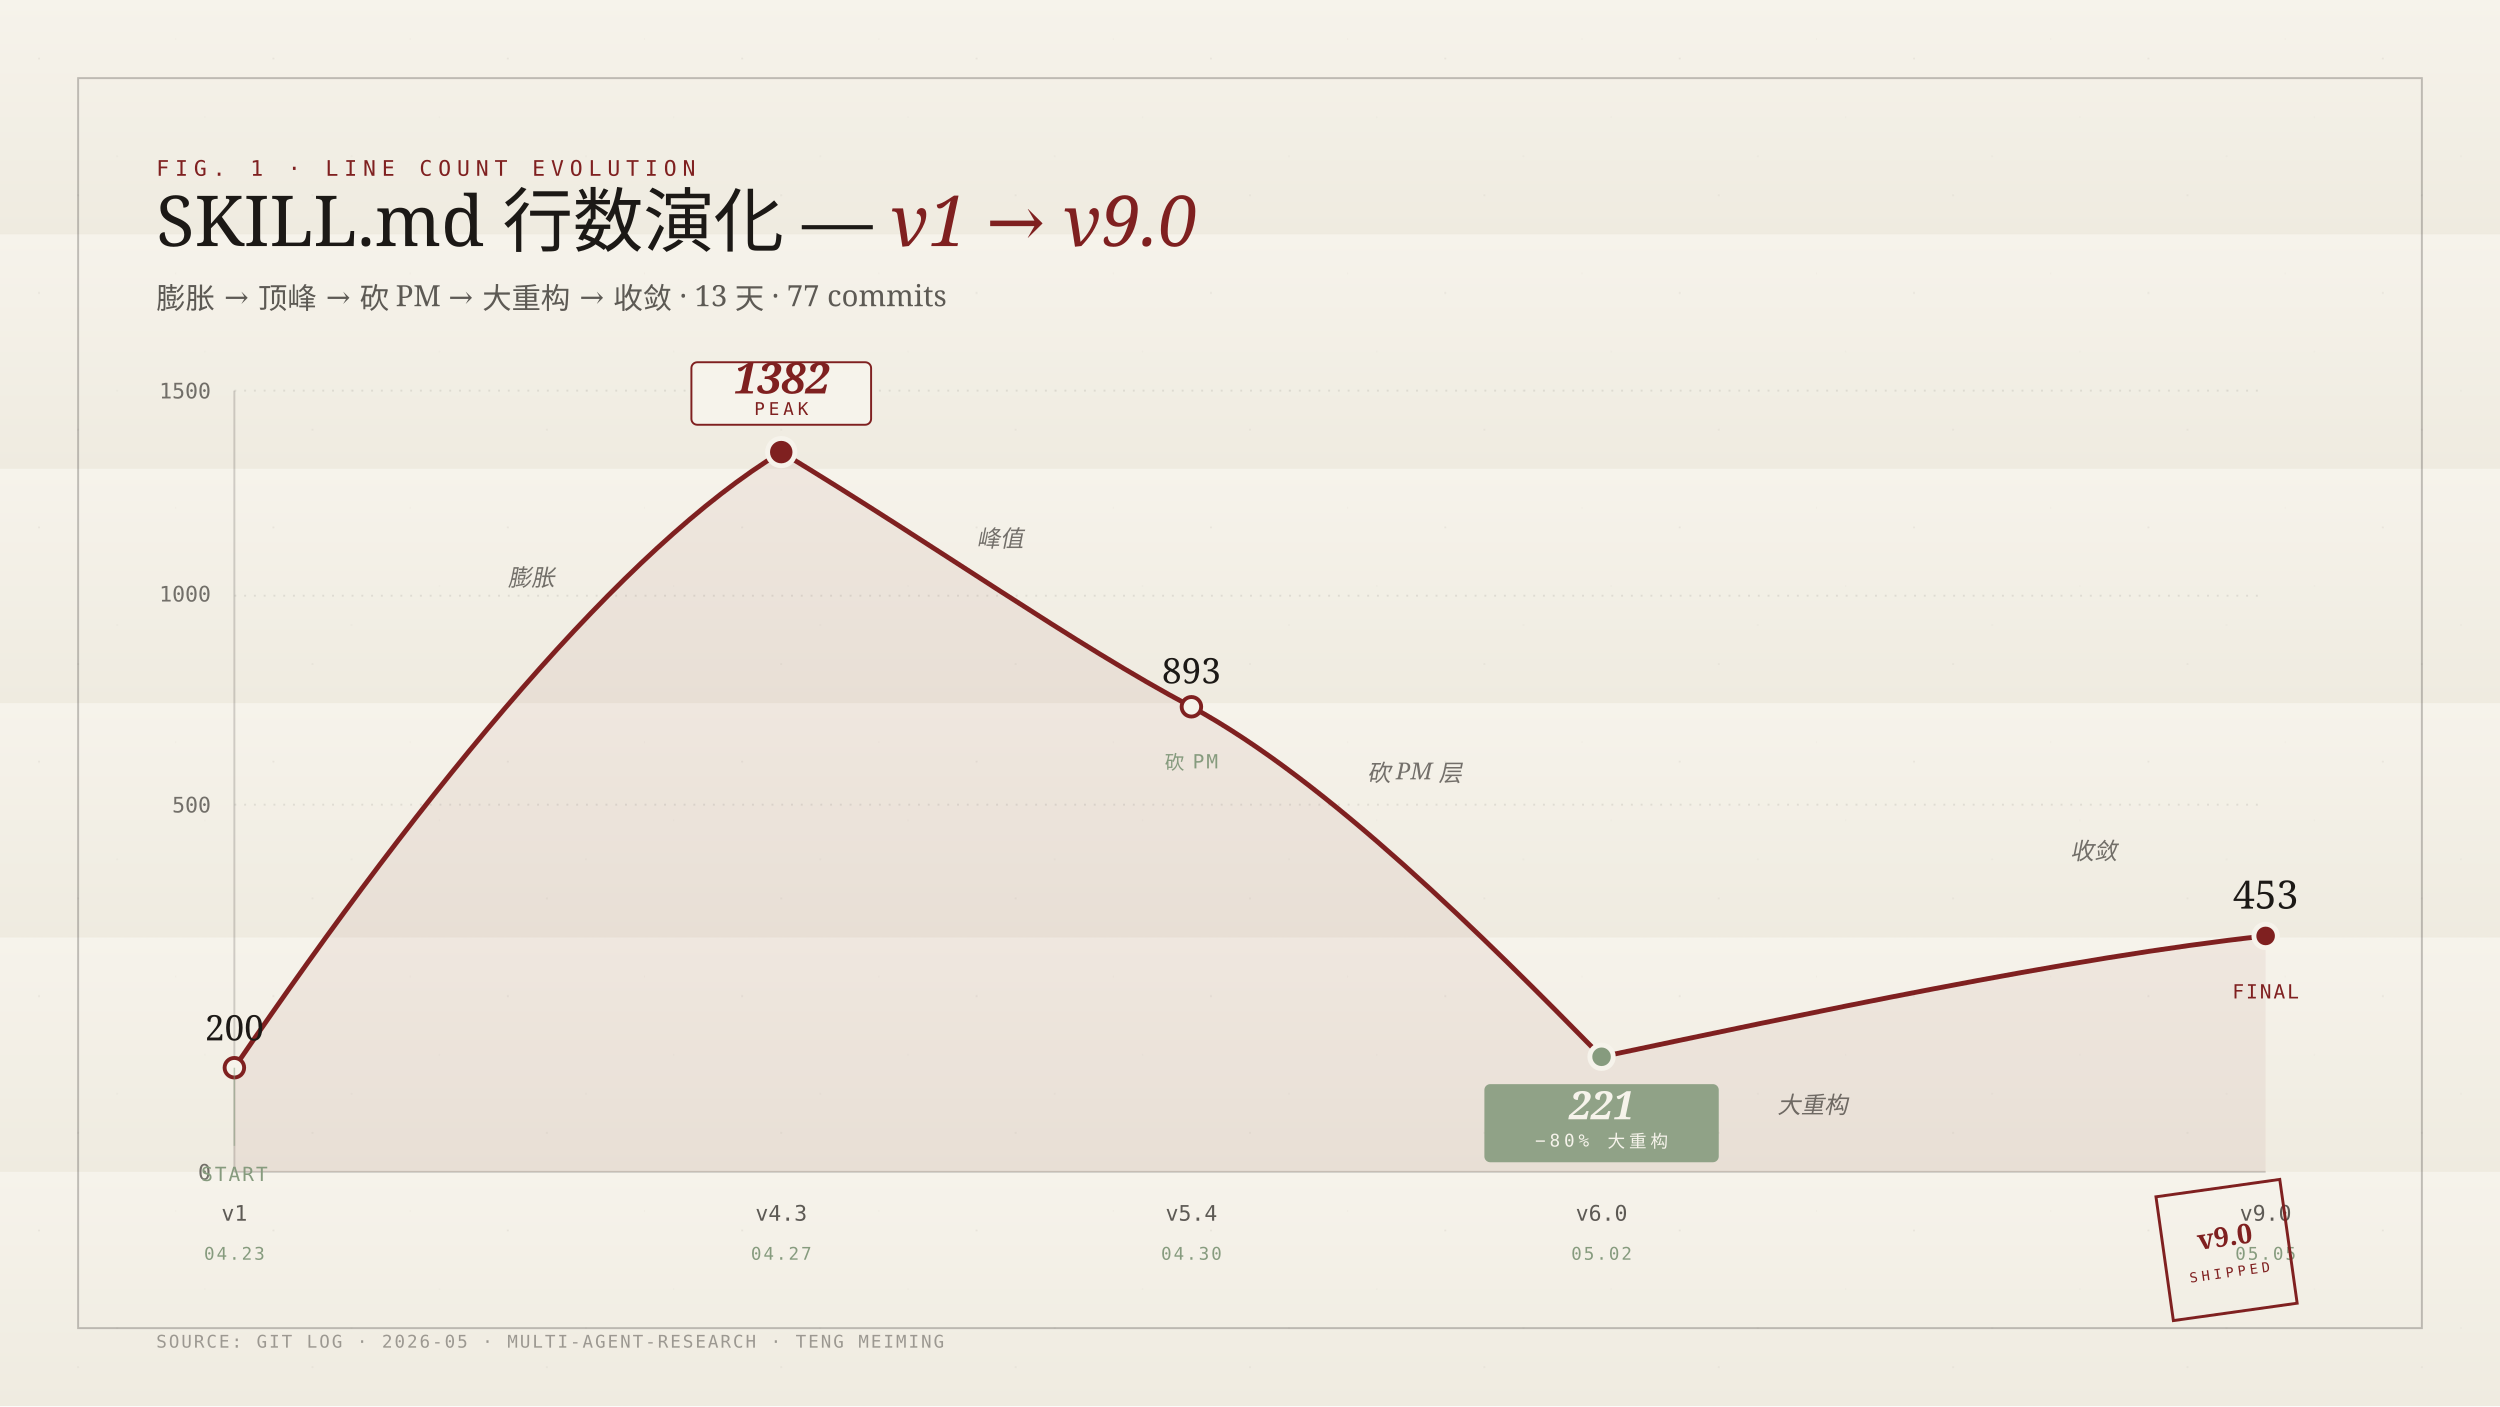
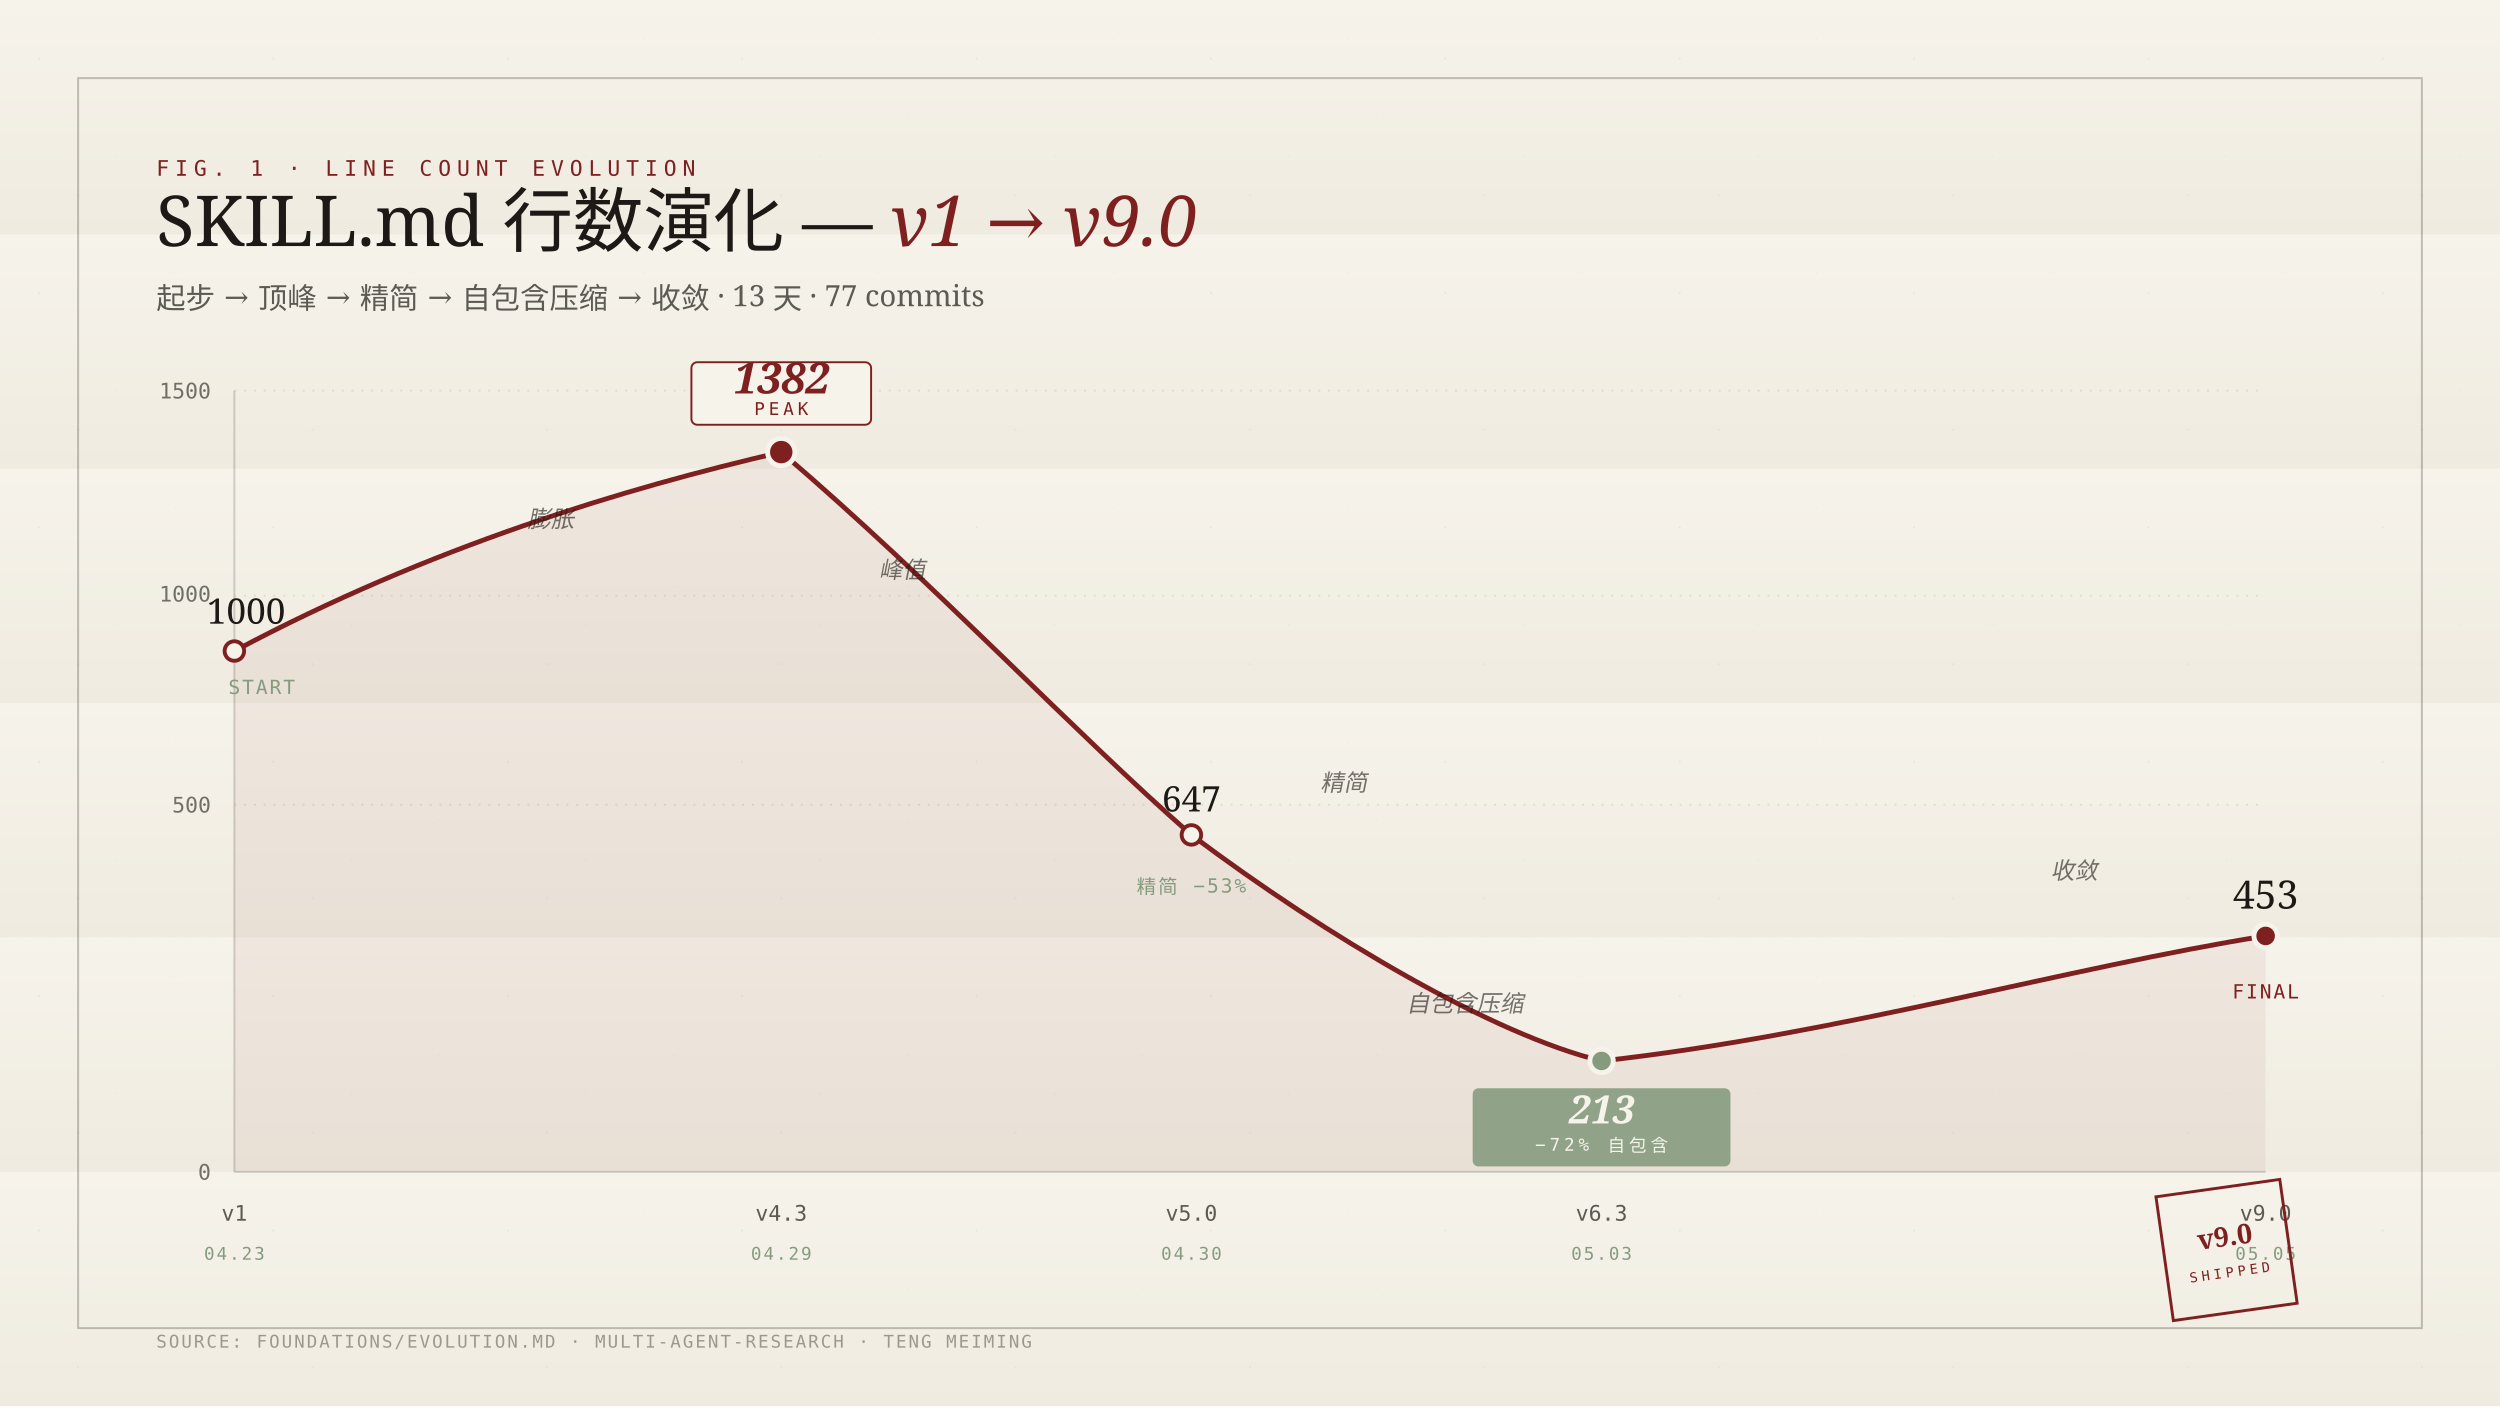
<svg xmlns="http://www.w3.org/2000/svg" viewBox="0 0 1280 720" font-family="'EB Garamond', 'Cormorant Garamond', 'Songti SC', serif">
  <defs>
    <linearGradient id="paper" x1="0" y1="0" x2="0" y2="1">
      <stop offset="0%" stop-color="#F6F3EB" />
      <stop offset="100%" stop-color="#EFEBE0" />
    </linearGradient>
    <pattern id="noise" patternUnits="userSpaceOnUse" width="120" height="120">
      <rect width="120" height="120" fill="url(#paper)" />
      <circle cx="20" cy="30" r=".5" fill="#1c1916" opacity=".06" />
      <circle cx="60" cy="80" r=".4" fill="#1c1916" opacity=".05" />
      <circle cx="90" cy="20" r=".3" fill="#1c1916" opacity=".04" />
      <circle cx="40" cy="100" r=".5" fill="#1c1916" opacity=".05" />
      <circle cx="105" cy="60" r=".3" fill="#1c1916" opacity=".04" />
    </pattern>
  </defs>
  <rect width="1280" height="720" fill="url(#noise)" />
  <rect x="40" y="40" width="1200" height="640" fill="none" stroke="#1c1916" stroke-width="1" opacity=".25" />
  <g transform="translate(80,90)">
    <text font-family="'JetBrains Mono', monospace" font-size="11" fill="#7F2020" letter-spacing="3">FIG. 1 · LINE COUNT EVOLUTION</text>
    <text y="36" font-size="36" font-weight="500" fill="#1c1916">SKILL.md 行数演化 — <tspan font-style="italic" fill="#7F2020">v1 → v9.0</tspan>
    </text>
-     <text y="68" font-size="15" fill="#1c1916" opacity=".7" font-family="'Songti SC', 'EB Garamond', serif">膨胀 → 顶峰 → 砍 PM → 大重构 → 收敛 · 13 天 · 77 commits</text>
+     <text y="68" font-size="15" fill="#1c1916" opacity=".7" font-family="'Songti SC', 'EB Garamond', serif">起步 → 顶峰 → 精简 → 自包含压缩 → 收敛 · 13 天 · 77 commits</text>
  </g>
  <g transform="translate(120,200)">
    <g font-family="'JetBrains Mono', monospace" font-size="11" fill="#1c1916" opacity=".6">
      <line x1="0" y1="0" x2="0" y2="400" stroke="#1c1916" stroke-width="1" opacity=".3" />
      <text x="-12" y="4" text-anchor="end">1500</text>
      <line x1="0" y1="0" x2="1040" y2="0" stroke="#1c1916" stroke-dasharray="1 4" opacity=".15" />
      <text x="-12" y="108" text-anchor="end">1000</text>
      <line x1="0" y1="105" x2="1040" y2="105" stroke="#1c1916" stroke-dasharray="1 4" opacity=".15" />
      <text x="-12" y="216" text-anchor="end">500</text>
      <line x1="0" y1="212" x2="1040" y2="212" stroke="#1c1916" stroke-dasharray="1 4" opacity=".15" />
      <text x="-12" y="404" text-anchor="end">0</text>
      <line x1="0" y1="400" x2="1040" y2="400" stroke="#1c1916" stroke-width="1" opacity=".3" />
    </g>
    <g font-family="'JetBrains Mono', monospace" font-size="11" fill="#1c1916" opacity=".7" text-anchor="middle">
      <text x="0" y="425">v1</text>
      <text x="280" y="425">v4.3</text>
-       <text x="490" y="425">v5.4</text>
-       <text x="700" y="425">v6.0</text>
+       <text x="490" y="425">v5.0</text>
+       <text x="700" y="425">v6.3</text>
      <text x="1040" y="425">v9.0</text>
    </g>
    <g font-family="'JetBrains Mono', monospace" font-size="9" fill="#869B7E" text-anchor="middle" letter-spacing="1">
      <text x="0" y="445">04.23</text>
-       <text x="280" y="445">04.27</text>
+       <text x="280" y="445">04.29</text>
      <text x="490" y="445">04.30</text>
-       <text x="700" y="445">05.02</text>
+       <text x="700" y="445">05.03</text>
      <text x="1040" y="445">05.05</text>
    </g>
-     <path d="M 0 346.67 C 100 200, 200 80, 280 31.47 C 360 80, 430 130, 490 161.87 C 560 200, 640 280, 700 341.07 C 800 320, 940 290, 1040 279.20" fill="none" stroke="#7F2020" stroke-width="2.5" stroke-linecap="round" />
-     <path d="M 0 346.67 C 100 200, 200 80, 280 31.47 C 360 80, 430 130, 490 161.87 C 560 200, 640 280, 700 341.07 C 800 320, 940 290, 1040 279.20 L 1040 400 L 0 400 Z" fill="#7F2020" opacity=".06" />
+     <path d="M 0 133.33 C 100 80, 200 50, 280 31.47 C 360 100, 430 175, 490 227.47 C 560 280, 645 330, 700 343.2 C 820 330, 940 295, 1040 279.20" fill="none" stroke="#7F2020" stroke-width="2.5" stroke-linecap="round" />
+     <path d="M 0 133.33 C 100 80, 200 50, 280 31.47 C 360 100, 430 175, 490 227.47 C 560 280, 645 330, 700 343.2 C 820 330, 940 295, 1040 279.20 L 1040 400 L 0 400 Z" fill="#7F2020" opacity=".06" />
    <g>
-       <circle cx="0" cy="346.67" r="5" fill="#F6F3EB" stroke="#7F2020" stroke-width="2" />
-       <g transform="translate(0,346.67)">
-         <line x1="0" y1="0" x2="0" y2="40" stroke="#869B7E" stroke-width=".8" opacity=".5" />
-         <text x="0" y="-14" text-anchor="middle" font-size="18" font-weight="500" fill="#1c1916">200</text>
-         <text x="0" y="58" text-anchor="middle" font-size="10" font-family="'JetBrains Mono', monospace" fill="#869B7E" letter-spacing="1">START</text>
+       <circle cx="0" cy="133.33" r="5" fill="#F6F3EB" stroke="#7F2020" stroke-width="2" />
+       <g transform="translate(0,133.33)">
+         <text x="6" y="-14" text-anchor="middle" font-size="18" font-weight="500" fill="#1c1916">1000</text>
+         <text x="14" y="22" text-anchor="middle" font-size="10" font-family="'JetBrains Mono', monospace" fill="#869B7E" letter-spacing="1">START</text>
      </g>
      <circle cx="280" cy="31.47" r="7" fill="#7F2020" stroke="#F6F3EB" stroke-width="2.5" />
      <g transform="translate(280,31.47)">
        <rect x="-46" y="-46" width="92" height="32" rx="3" fill="#F6F3EB" stroke="#7F2020" stroke-width="1" />
        <text x="0" y="-30" text-anchor="middle" font-size="22" font-weight="600" font-style="italic" fill="#7F2020">1382</text>
        <text x="0" y="-19" text-anchor="middle" font-size="9" font-family="'JetBrains Mono', monospace" fill="#7F2020" letter-spacing="2">PEAK</text>
      </g>
-       <circle cx="490" cy="161.87" r="5" fill="#F6F3EB" stroke="#7F2020" stroke-width="2" />
-       <g transform="translate(490,161.87)">
-         <text x="0" y="-12" text-anchor="middle" font-size="18" font-weight="500" fill="#1c1916">893</text>
-         <text x="0" y="32" text-anchor="middle" font-size="10" font-family="'JetBrains Mono', monospace" fill="#869B7E" letter-spacing="1">砍 PM</text>
+       <circle cx="490" cy="227.47" r="5" fill="#F6F3EB" stroke="#7F2020" stroke-width="2" />
+       <g transform="translate(490,227.47)">
+         <text x="0" y="-12" text-anchor="middle" font-size="18" font-weight="500" fill="#1c1916">647</text>
+         <text x="0" y="30" text-anchor="middle" font-size="10" font-family="'JetBrains Mono', monospace" fill="#869B7E" letter-spacing="1">精简 −53%</text>
      </g>
-       <circle cx="700" cy="341.07" r="6" fill="#869B7E" stroke="#F6F3EB" stroke-width="2.5" />
-       <g transform="translate(700,341.07)">
-         <rect x="-60" y="14" width="120" height="40" rx="3" fill="#869B7E" opacity=".9" />
-         <text x="0" y="32" text-anchor="middle" font-size="20" font-weight="600" font-style="italic" fill="#F6F3EB">221</text>
-         <text x="0" y="46" text-anchor="middle" font-size="9" font-family="'JetBrains Mono', monospace" fill="#F6F3EB" letter-spacing="2">−80% 大重构</text>
+       <circle cx="700" cy="343.2" r="6" fill="#869B7E" stroke="#F6F3EB" stroke-width="2.5" />
+       <g transform="translate(700,343.2)">
+         <rect x="-66" y="14" width="132" height="40" rx="3" fill="#869B7E" opacity=".9" />
+         <text x="0" y="32" text-anchor="middle" font-size="20" font-weight="600" font-style="italic" fill="#F6F3EB">213</text>
+         <text x="0" y="46" text-anchor="middle" font-size="9" font-family="'JetBrains Mono', monospace" fill="#F6F3EB" letter-spacing="2">−72% 自包含</text>
      </g>
      <circle cx="1040" cy="279.20" r="6" fill="#7F2020" stroke="#F6F3EB" stroke-width="2.5" />
      <g transform="translate(1040,279.20)">
        <text x="0" y="-14" text-anchor="middle" font-size="20" font-weight="500" fill="#1c1916">453</text>
        <text x="0" y="32" text-anchor="middle" font-size="10" font-family="'JetBrains Mono', monospace" fill="#7F2020" letter-spacing="1">FINAL</text>
      </g>
    </g>
    <g font-family="'Songti SC', serif" fill="#1c1916" opacity=".6" font-size="12">
-       <text x="140" y="100" font-style="italic">膨胀</text>
-       <text x="380" y="80" font-style="italic">峰值</text>
-       <text x="580" y="200" font-style="italic">砍 PM 层</text>
-       <text x="790" y="370" font-style="italic">大重构</text>
-       <text x="940" y="240" font-style="italic">收敛</text>
+       <text x="150" y="70" font-style="italic">膨胀</text>
+       <text x="330" y="96" font-style="italic">峰值</text>
+       <text x="556" y="205" font-style="italic">精简</text>
+       <text x="600" y="318" font-style="italic">自包含压缩</text>
+       <text x="930" y="250" font-style="italic">收敛</text>
    </g>
  </g>
  <g transform="translate(1140,640) rotate(-8)">
    <rect x="-32" y="-32" width="64" height="64" fill="none" stroke="#7F2020" stroke-width="1.5" />
    <text text-anchor="middle" y="-2" font-family="'Songti SC', serif" font-size="14" fill="#7F2020" font-weight="600">v9.0</text>
    <text text-anchor="middle" y="14" font-family="'JetBrains Mono', monospace" font-size="7" fill="#7F2020" letter-spacing="2">SHIPPED</text>
  </g>
  <text x="80" y="690" font-family="'JetBrains Mono', monospace" font-size="9" fill="#1c1916" opacity=".4" letter-spacing="1">
-     SOURCE: GIT LOG · 2026-05 · MULTI-AGENT-RESEARCH · TENG MEIMING
+     SOURCE: FOUNDATIONS/EVOLUTION.MD · MULTI-AGENT-RESEARCH · TENG MEIMING
  </text>
</svg>
